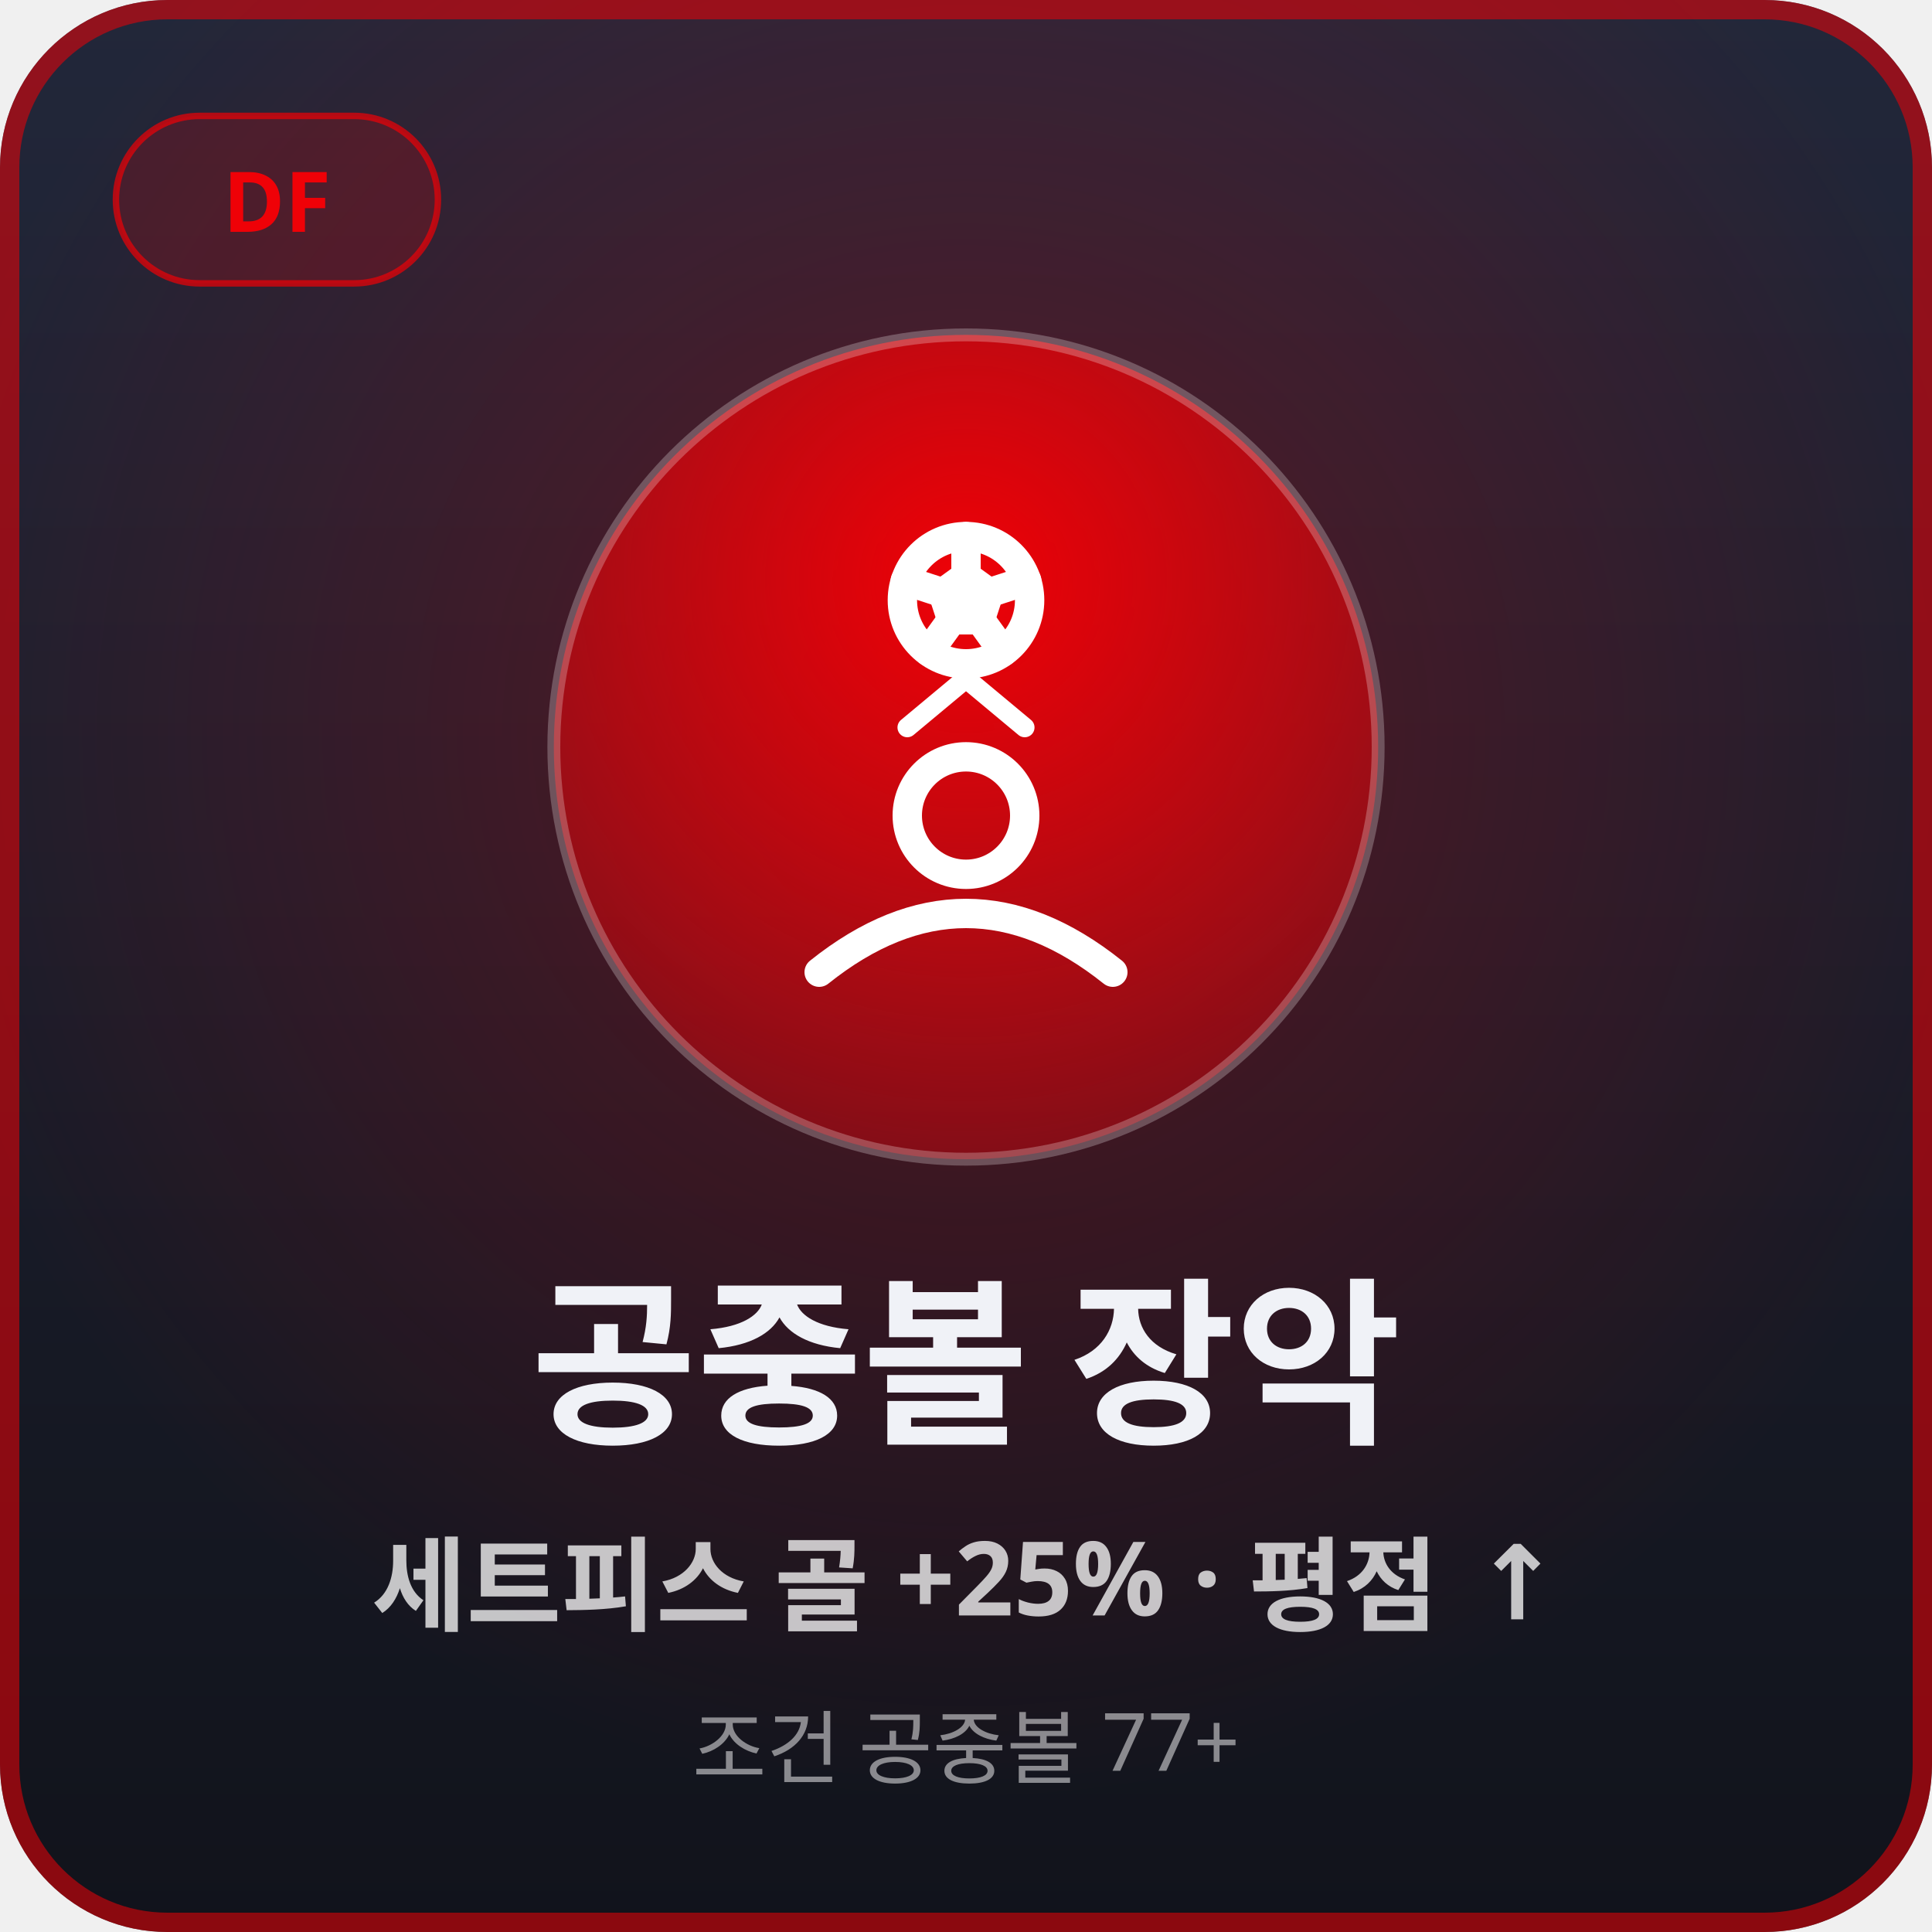
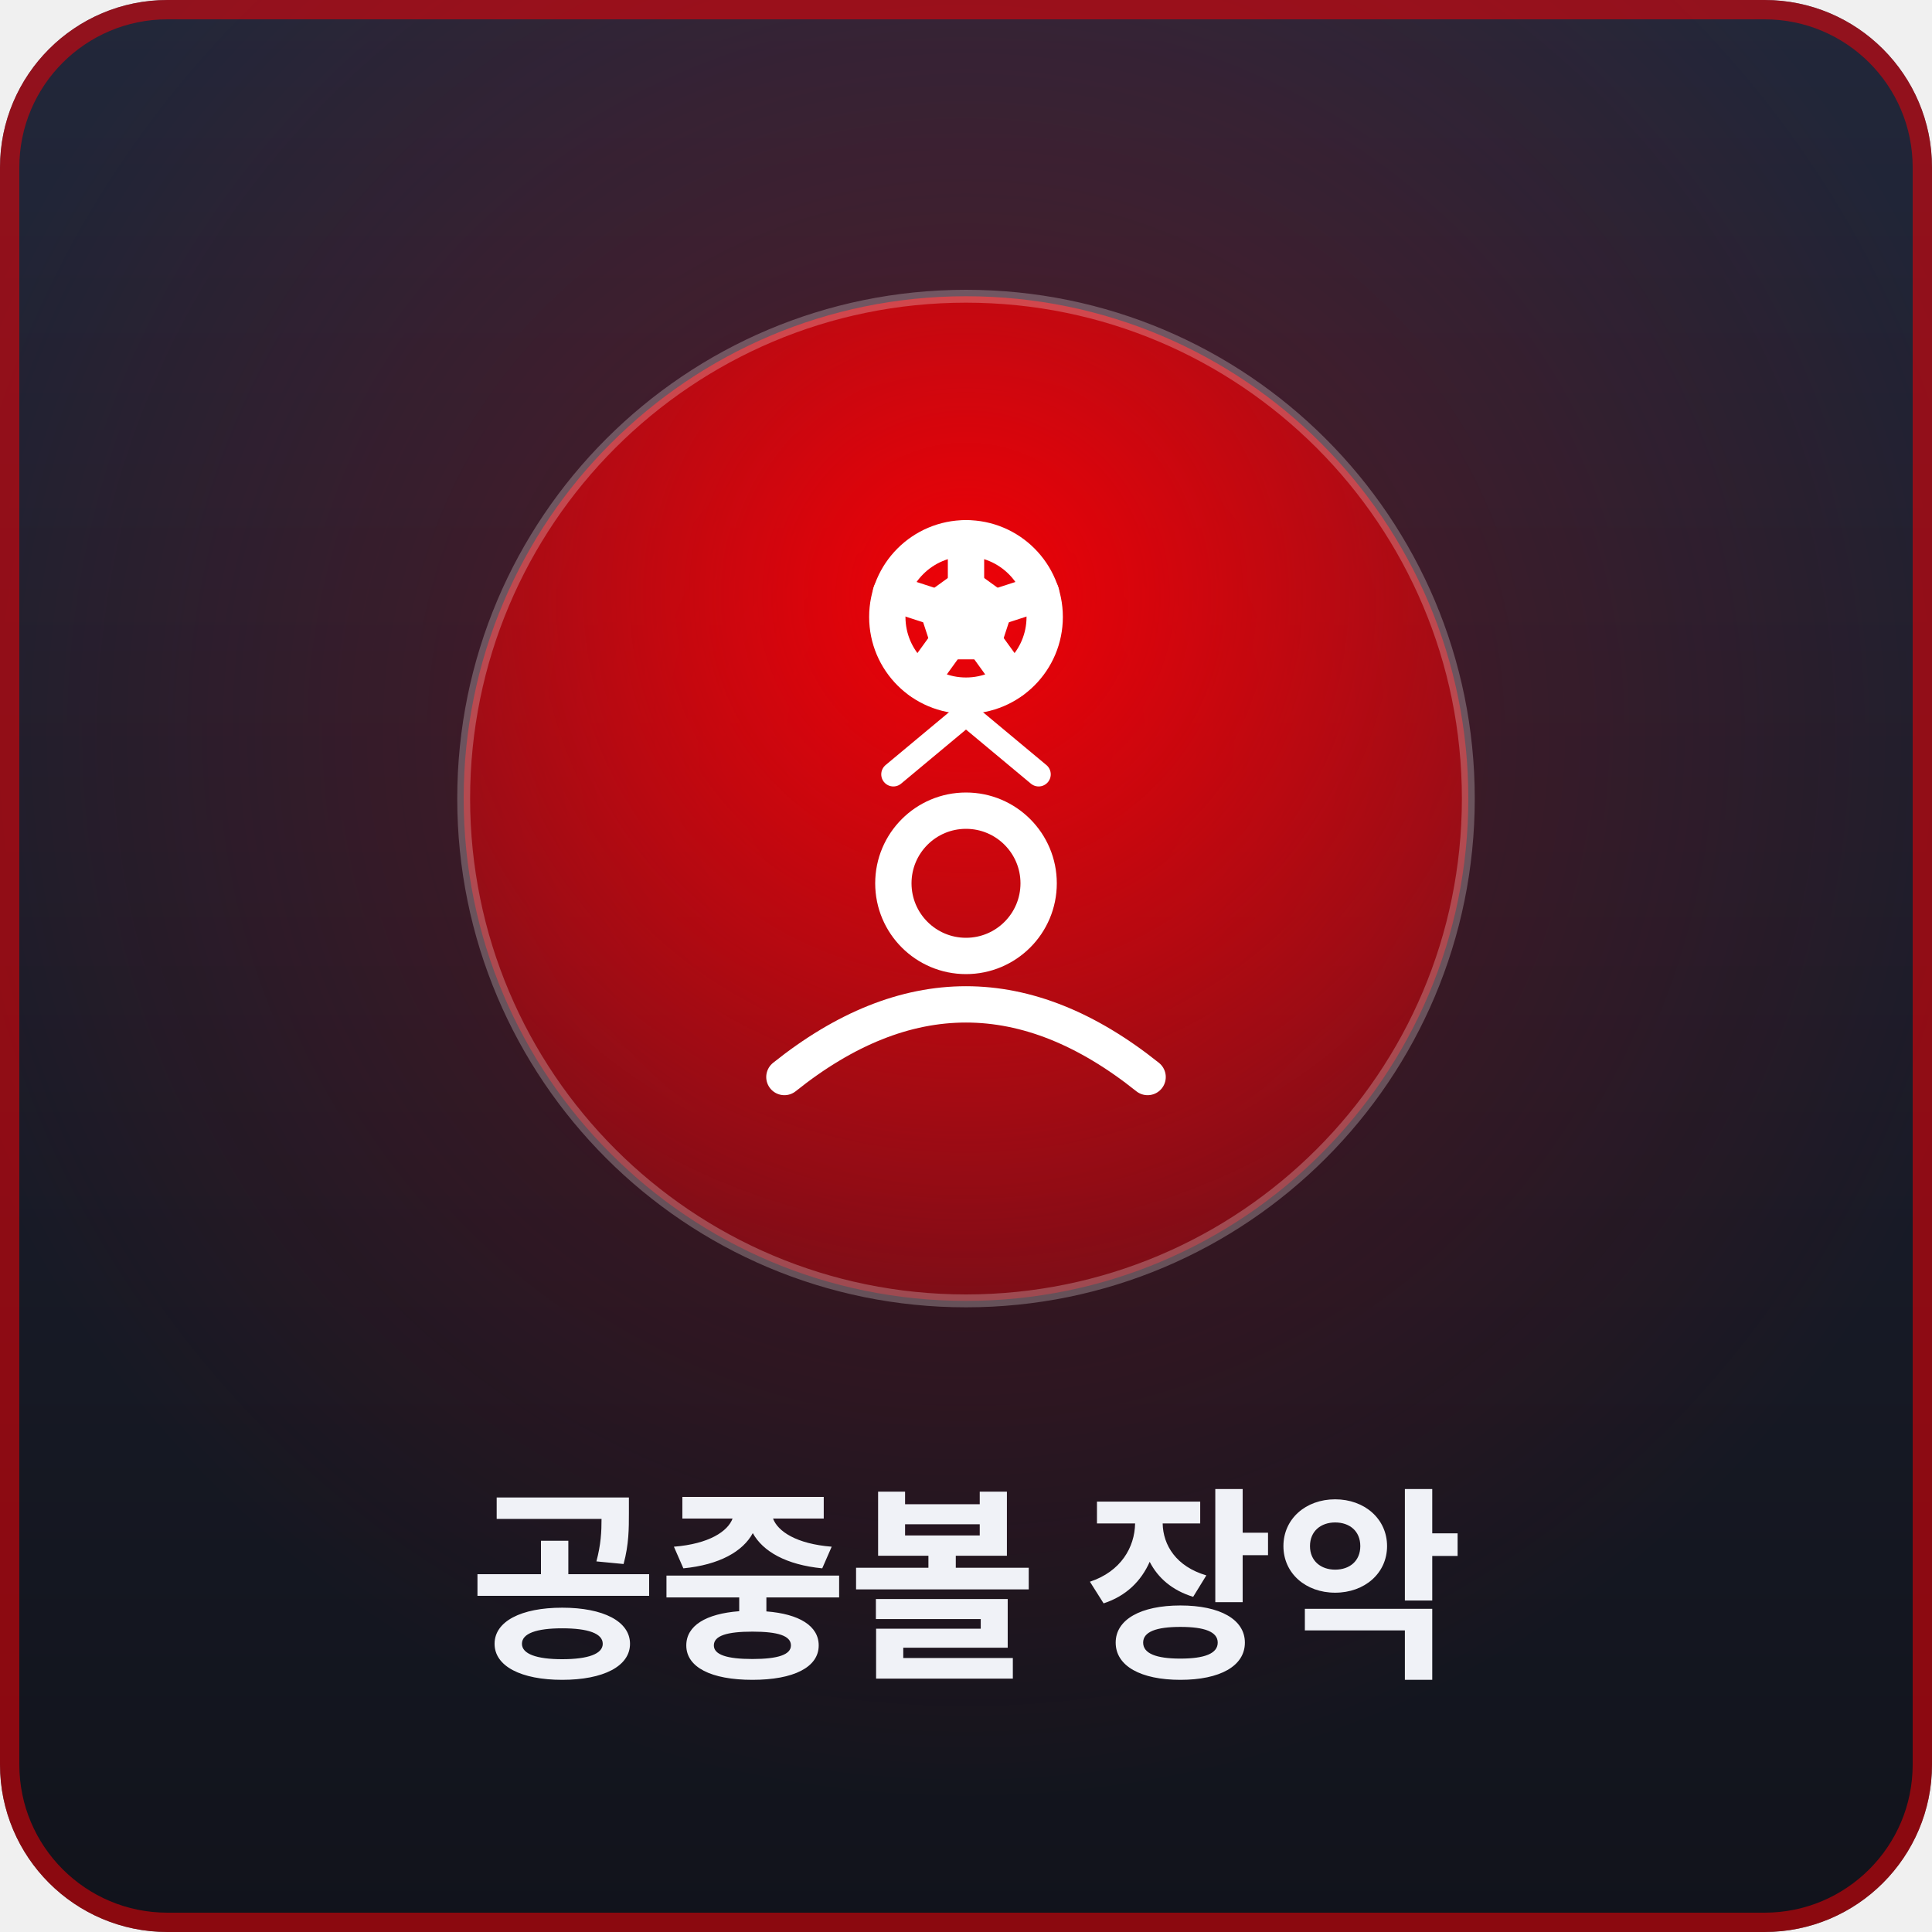
<svg xmlns="http://www.w3.org/2000/svg" viewBox="0 0 300 300" width="300" height="300">
  <defs>
    <linearGradient id="bg" x1="0" y1="0" x2="0" y2="1">
      <stop offset="0" stop-color="#22273A" />
      <stop offset="1" stop-color="#11131B" />
    </linearGradient>
    <radialGradient id="glow" cx=".5" cy=".38" r=".55">
      <stop offset="0" stop-color="#EF0107" stop-opacity=".28" />
      <stop offset="1" stop-color="#EF0107" stop-opacity="0" />
    </radialGradient>
    <radialGradient id="badge" cx=".5" cy=".3" r=".75">
      <stop offset="0" stop-color="#EF0107" />
      <stop offset="1" stop-color="#EF0107" stop-opacity=".35" />
    </radialGradient>
  </defs>
  <rect width="300" height="300" rx="26" fill="url(#bg)" />
  <rect width="300" height="300" rx="26" fill="url(#glow)" />
  <rect x="1.5" y="1.5" width="297" height="297" rx="24.5" fill="none" stroke="#EF0107" stroke-opacity=".55" stroke-width="3" />
-   <rect x="18" y="18" width="50" height="26" rx="13" fill="#EF0107" fill-opacity=".18" stroke="#EF0107" stroke-opacity=".7" />
-   <text x="43" y="36" text-anchor="middle" font-family="Pretendard, 'Noto Sans KR', 'Apple SD Gothic Neo', 'Malgun Gothic', sans-serif" font-size="13" font-weight="700" fill="#EF0107">DF</text>
-   <circle cx="150" cy="116" r="64" fill="url(#badge)" />
-   <circle cx="150" cy="116" r="64" fill="none" stroke="#fff" stroke-opacity=".25" stroke-width="2" />
-   <g transform="translate(112 78) scale(.76)" fill="none" stroke="#fff" stroke-width="6" stroke-linecap="round" stroke-linejoin="round">
+   <circle cx="150" cy="124" r="78" fill="url(#badge)" />
+   <circle cx="150" cy="124" r="78" fill="none" stroke="#fff" stroke-opacity=".25" stroke-width="2" />
+   <g transform="translate(103 77) scale(.94)" fill="none" stroke="#fff" stroke-width="6" stroke-linecap="round" stroke-linejoin="round">
    <circle cx="50" cy="20" r="13" />
    <polygon points="50.0,15.1 54.7,18.5 52.9,24.0 47.1,24.0 45.3,18.5" fill="#fff" />
    <path d="M50.0,15.1 L50.0,7.0 M54.7,18.5 L62.4,16.0 M52.9,24.0 L57.6,30.5 M47.1,24.0 L42.4,30.5 M45.3,18.5 L37.6,16.0" />
    <path d="M38,46 L50,36 L62,46" stroke-width="4" />
    <circle cx="50" cy="64" r="12" />
    <path d="M20,96 Q50,72 80,96" />
  </g>
-   <text x="150" y="222" text-anchor="middle" font-family="Pretendard, 'Noto Sans KR', 'Apple SD Gothic Neo', 'Malgun Gothic', sans-serif" font-size="28" font-weight="800" fill="#F0F2F7">공중볼 장악</text>
-   <text x="150" y="252" text-anchor="middle" font-family="Pretendard, 'Noto Sans KR', 'Apple SD Gothic Neo', 'Malgun Gothic', sans-serif" font-size="16" font-weight="600" fill="#fff" fill-opacity=".75">세트피스 골 +25% · 평점 ↑</text>
-   <text x="150" y="276" text-anchor="middle" font-family="Pretendard, 'Noto Sans KR', 'Apple SD Gothic Neo', 'Malgun Gothic', sans-serif" font-size="12.5" fill="#fff" fill-opacity=".5">조건 공중볼 77+</text>
+   <text x="150" y="258" text-anchor="middle" font-family="Pretendard, 'Noto Sans KR', 'Apple SD Gothic Neo', 'Malgun Gothic', sans-serif" font-size="32" font-weight="800" fill="#F0F2F7">공중볼 장악</text>
</svg>
